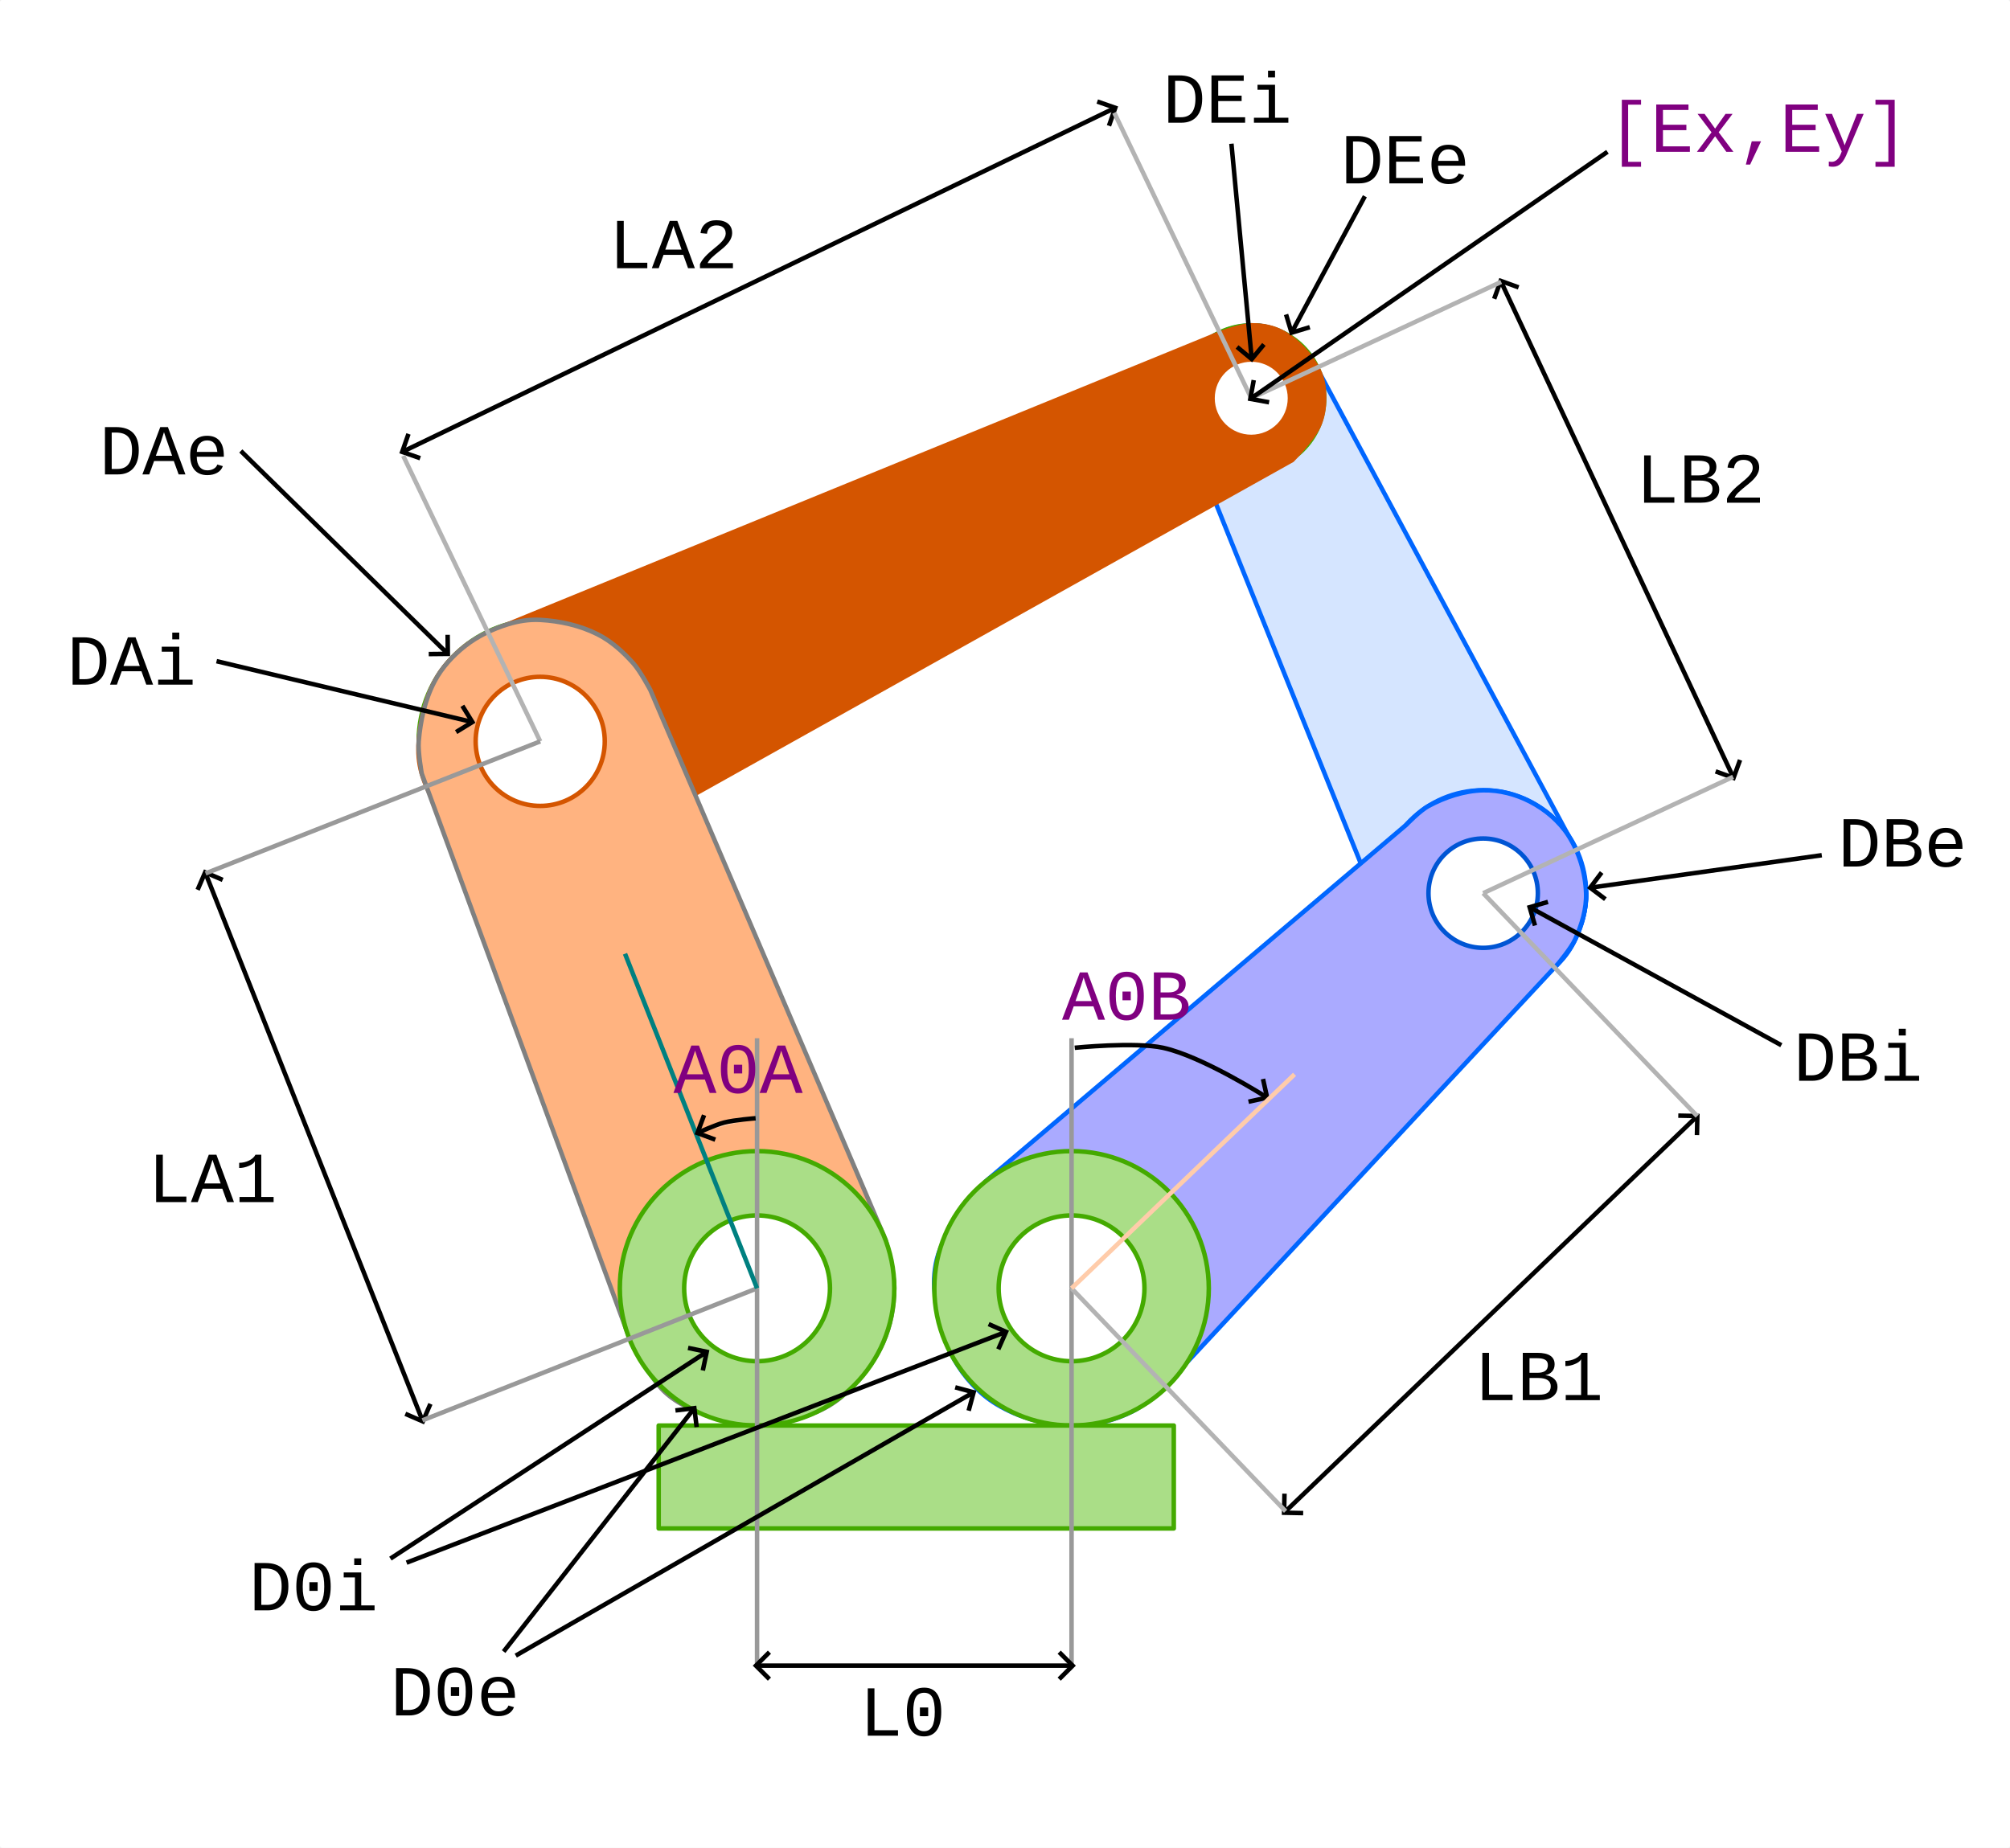
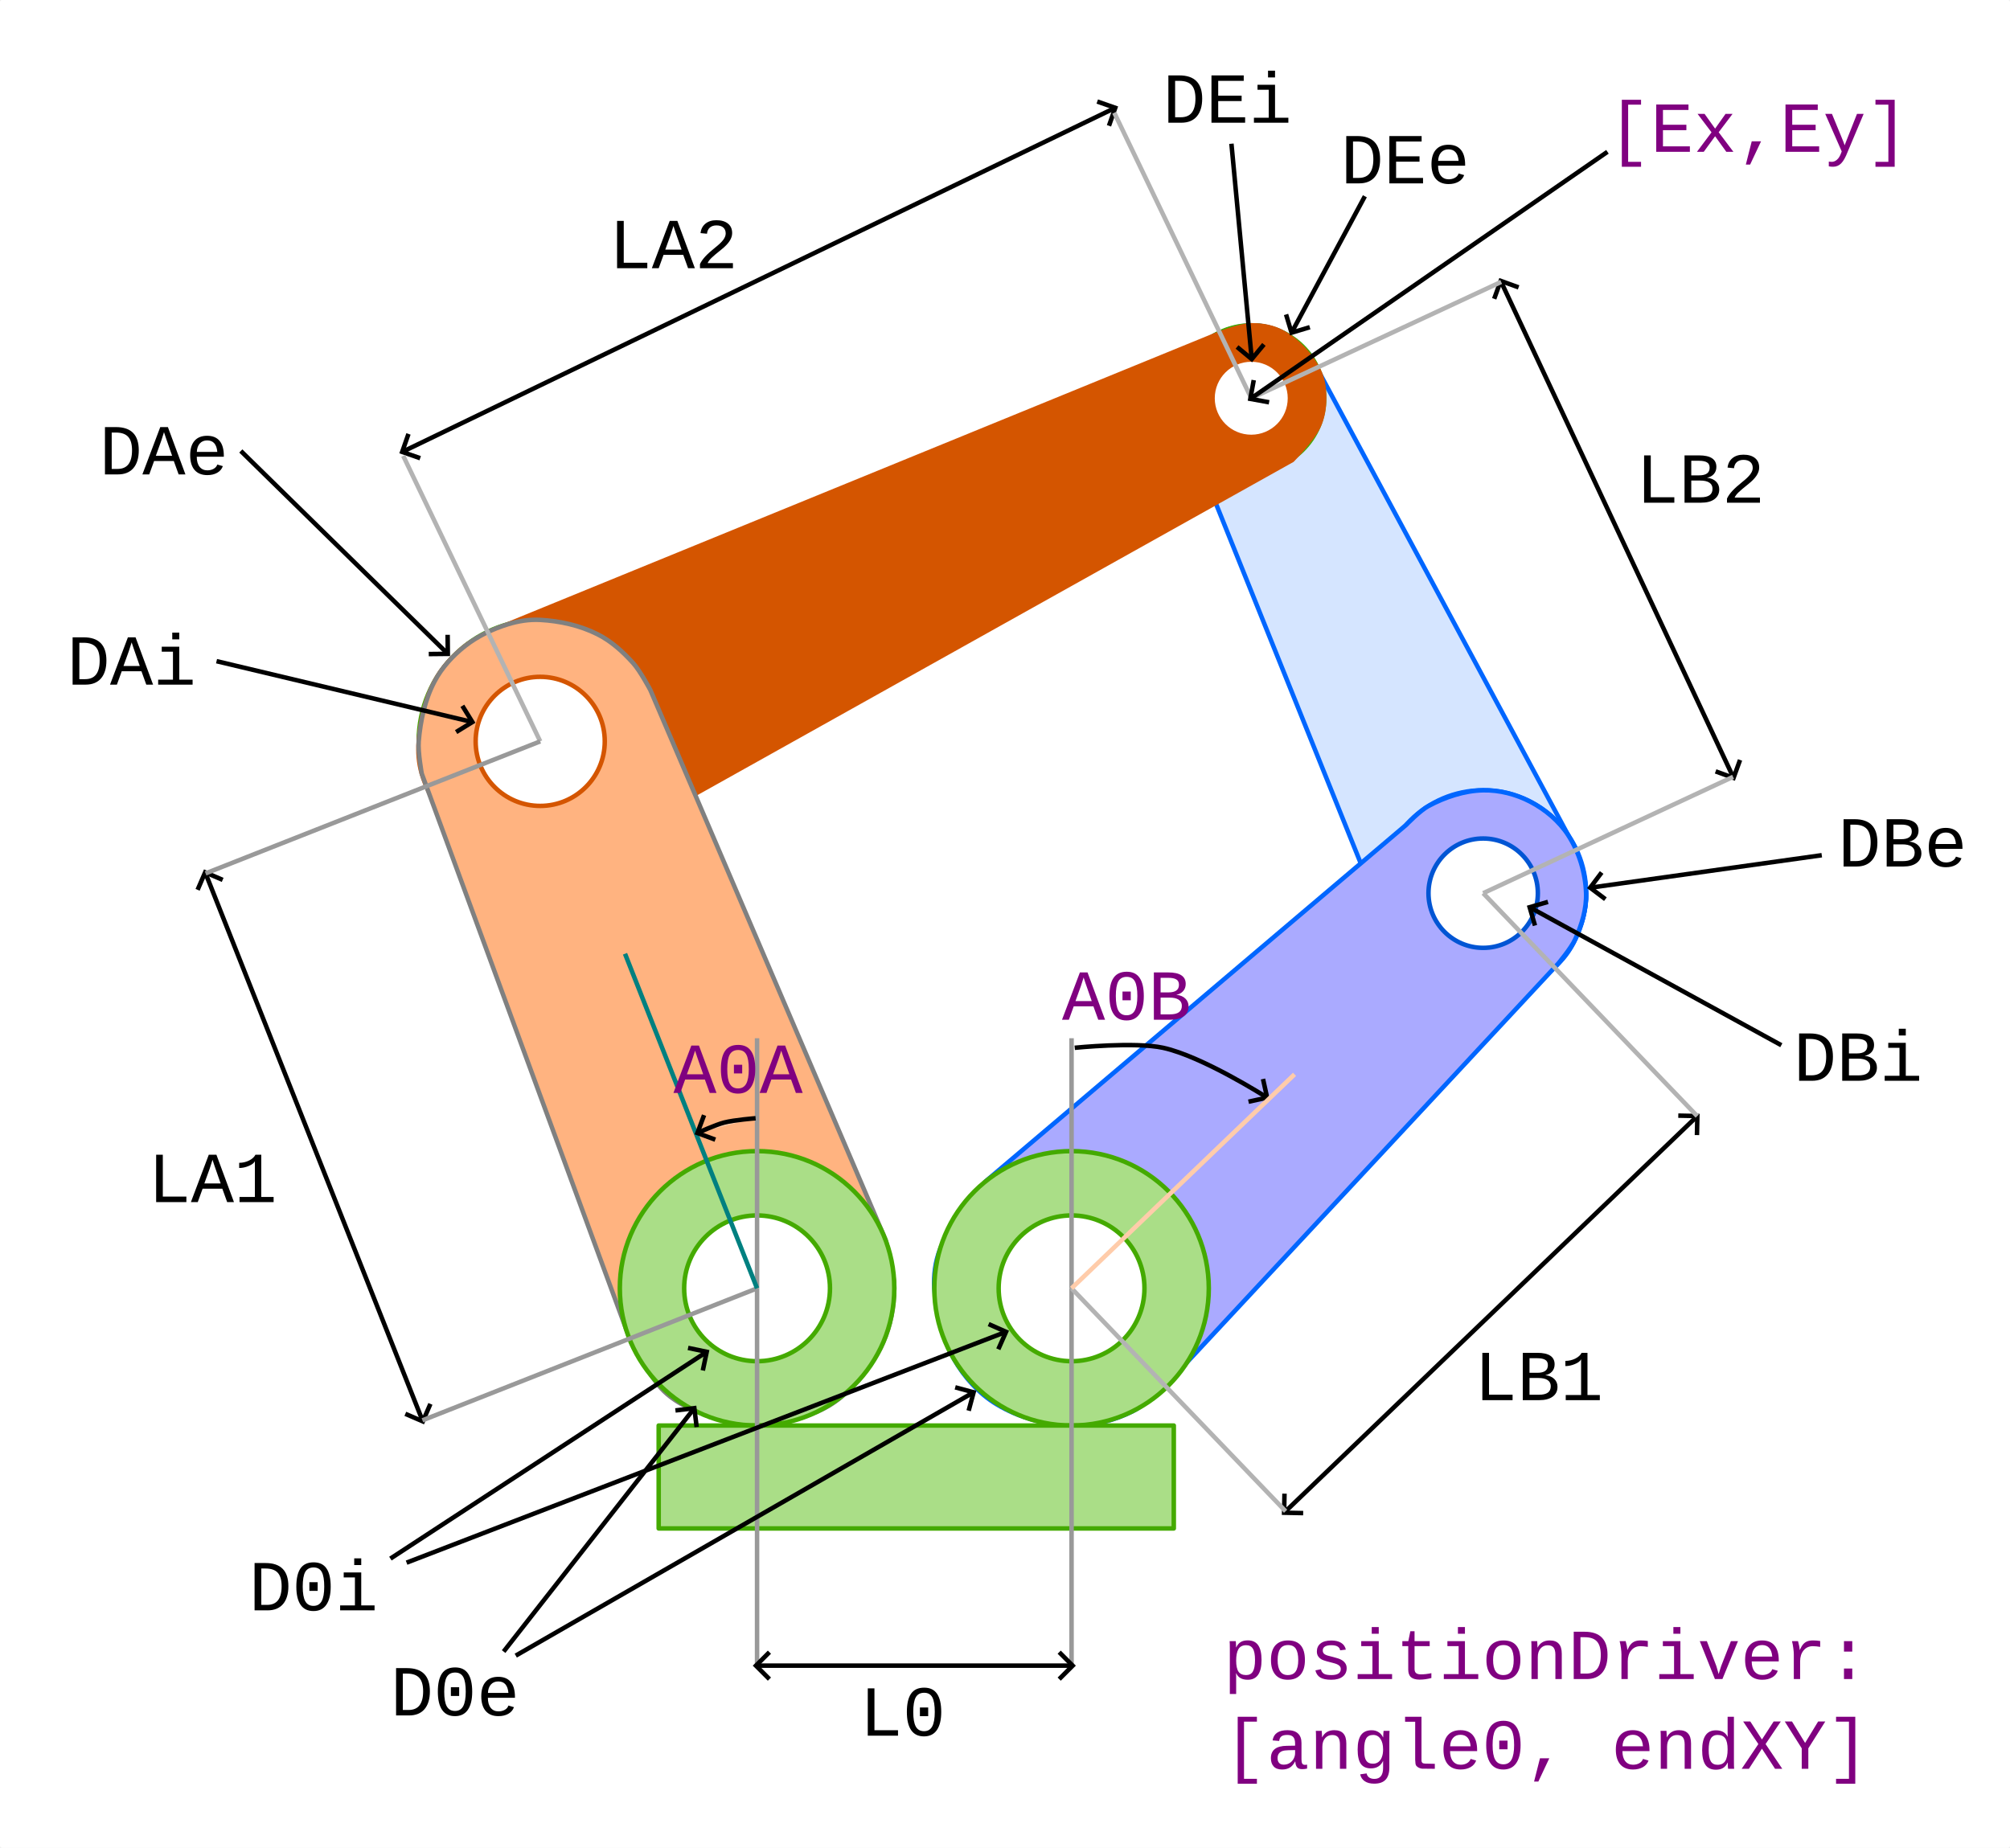
<svg xmlns="http://www.w3.org/2000/svg" width="447.874" height="411.835" viewBox="0 0 118.5 108.965" version="1.1" id="svg1">
  <defs id="defs1">
+     <rect x="335.155" y="453.18" width="194.606" height="53.156" id="rect3" />
    <rect x="444.621" y="108.565" width="108.565" height="33.715" id="rect41" />
    <rect x="273.89" y="628.867" width="87.393" height="48.652" id="rect40" />
    <rect x="298.216" y="528.861" width="119.827" height="63.968" id="rect39" />
    <rect x="454.081" y="464.893" width="82.888" height="56.76" id="rect38" />
    <rect x="313.532" y="504.535" width="116.223" height="72.977" id="rect37" />
    <rect x="487.417" y="453.18" width="79.284" height="44.147" id="rect34" />
    <rect x="422.548" y="502.733" width="93.699" height="69.374" id="rect33" />
    <rect x="161.271" y="506.337" width="75.68" height="35.137" id="rect31" />
    <rect x="97.303" y="511.742" width="106.313" height="53.156" id="rect29" />
    <rect x="304.523" y="566.701" width="83.789" height="63.067" id="rect28" />
    <rect x="126.134" y="572.106" width="108.115" height="75.68" id="rect27" />
    <rect x="363.085" y="582.918" width="90.996" height="53.156" id="rect26" />
    <rect x="213.526" y="604.541" width="99.105" height="74.779" id="rect25" />
    <rect x="206.319" y="580.215" width="116.223" height="65.77" id="rect24" />
    <rect x="314.433" y="545.078" width="90.095" height="68.473" id="rect23" />
    <rect x="235.149" y="509.94" width="90.095" height="42.345" id="rect22" />
    <marker style="overflow:visible" id="ArrowWide" refX="0" refY="0" orient="auto-start-reverse" markerWidth="1" markerHeight="1" viewBox="0 0 1 1" preserveAspectRatio="xMidYMid">
      <path style="fill:none;stroke:context-stroke;stroke-width:1;stroke-linecap:butt" d="M 3,-3 0,0 3,3" transform="rotate(180,0.125,0)" id="path20" />
    </marker>
  </defs>
  <g id="layer1" transform="translate(-16.55414,-24.65899)">
    <rect style="fill:#ffffff;stroke:#ffffff;stroke-width:0.265;stroke-linejoin:round" id="rect42" width="118.235" height="108.7" x="16.686" y="24.791" />
    <path style="fill:#d5e5ff;stroke:#0066ff;stroke-width:0.265;stroke-linejoin:round" d="m 98.618,80.14 c 0,0 1.175,1.751 2.022,2.339 0.623,0.433 1.383,0.68 2.133,0.793 1.028,0.155 2.124,0.14 3.114,-0.178 0.939,-0.301 1.787,-0.899 2.501,-1.578 0.436,-0.415 0.791,-0.928 1.037,-1.476 0.38,-0.847 0.671,-1.783 0.639,-2.711 -0.04,-1.19 -1.051,-3.414 -1.051,-3.414 L 93.78,45.589 c 0,0 -0.968,-1.01 -1.582,-1.314 -0.575,-0.285 -1.235,-0.445 -1.876,-0.431 -0.764,0.017 -1.543,0.237 -2.209,0.611 -0.54,0.303 -1.029,0.745 -1.356,1.271 -0.444,0.715 -0.659,1.578 -0.733,2.416 -0.03,0.335 0.118,1.001 0.118,1.001 z" id="path14" />
    <circle style="fill:#aade87;stroke:#0066ff;stroke-width:0.265;stroke-linejoin:round" id="path1-3-6" cx="103.995" cy="77.328" r="6.068" />
    <path style="fill:#aaaaff;stroke:#0066ff;stroke-width:0.265;stroke-linejoin:round" d="M 85.887,105.686 108.387,81.516 c 0,0 0.791,-0.928 1.037,-1.476 0.38,-0.847 0.671,-1.783 0.639,-2.711 -0.04,-1.19 -0.406,-2.413 -1.051,-3.414 -0.542,-0.841 -1.362,-1.525 -2.25,-1.987 -0.842,-0.438 -1.819,-0.688 -2.767,-0.668 -1.119,0.024 -2.239,0.4 -3.226,0.928 -0.507,0.271 -1.316,1.115 -1.316,1.115 L 74.663,94.32 c 0,0 -2.121,2.525 -2.7,4.037 -0.274,0.715 -0.375,1.509 -0.326,2.273 0.093,1.442 0.451,2.917 1.161,4.176 0.597,1.058 1.462,2.02 2.499,2.651 1.312,0.798 2.895,1.229 4.431,1.264 1.239,0.029 2.514,-0.292 3.618,-0.854 0.995,-0.506 2.541,-2.18 2.541,-2.18 z" id="path17" />
    <circle style="fill:#aade87;stroke:#44aa00;stroke-width:0.265;stroke-linejoin:round" id="path1-3-6-2" cx="90.322" cy="48.142" r="4.298" />
    <circle style="fill:#aade87;stroke:#44aa00;stroke-width:0.265;stroke-linejoin:round" id="path1-3-6-0" cx="48.402" cy="68.376" r="7.164" />
    <path style="fill:#d45500;stroke:#d45500;stroke-width:0.265;stroke-linejoin:round" d="M 46.485,61.474 88.113,44.455 c 0,0 1.445,-0.594 2.209,-0.611 0.641,-0.014 1.319,0.112 1.876,0.431 0.88,0.503 1.624,1.309 2.09,2.209 0.259,0.501 0.332,1.094 0.333,1.658 9.46e-4,0.554 -0.092,1.126 -0.321,1.631 -0.352,0.773 -1.561,2.015 -1.561,2.015 l -40.397,22.586 c 0,0 -2.57,1.123 -3.938,1.166 -1.068,0.033 -2.166,-0.244 -3.124,-0.717 -1.023,-0.506 -1.919,-1.298 -2.635,-2.186 -0.557,-0.691 -0.976,-1.511 -1.226,-2.362 -0.179,-0.61 -0.231,-1.265 -0.178,-1.898 0.101,-1.218 0.367,-2.463 0.938,-3.543 0.432,-0.818 1.088,-1.528 1.818,-2.098 0.734,-0.573 2.491,-1.261 2.491,-1.261 z" id="path11" />
    <path style="fill:#ffb380;stroke:#808080;stroke-width:0.265;stroke-linejoin:round" d="m 41.417,70.274 c 0,0 -0.231,-1.265 -0.178,-1.898 0.101,-1.218 0.367,-2.463 0.938,-3.543 0.432,-0.818 1.088,-1.528 1.818,-2.098 0.734,-0.573 1.602,-0.985 2.491,-1.261 0.616,-0.192 1.273,-0.297 1.918,-0.261 1.156,0.063 2.335,0.325 3.371,0.843 0.812,0.406 1.511,1.038 2.116,1.715 0.415,0.464 1.004,1.575 1.004,1.575 L 68.764,97.767 c 0,0 0.527,1.893 0.514,2.862 -0.015,1.099 -0.22,2.227 -0.672,3.229 -0.509,1.128 -1.319,2.127 -2.222,2.973 -0.478,0.447 -1.045,0.813 -1.647,1.069 -1.118,0.474 -2.335,0.827 -3.549,0.82 -1.277,-0.008 -2.546,-0.408 -3.722,-0.907 -0.641,-0.272 -1.266,-0.632 -1.766,-1.116 -0.821,-0.793 -1.926,-2.83 -1.926,-2.83 z" id="path8" />
    <circle style="fill:#aade87;stroke:#44aa00;stroke-width:0.265;stroke-linejoin:round" id="path1" cx="61.187" cy="100.629" r="8.091" />
    <circle style="fill:#aade87;stroke:#44aa00;stroke-width:0.265;stroke-linejoin:round" id="path1-3" cx="79.728" cy="100.629" r="8.091" />
    <rect style="fill:#aade87;stroke:#44aa00;stroke-width:0.265;stroke-linejoin:round" id="rect2" width="30.368" height="6.068" x="55.387" y="108.72" />
    <circle style="fill:#ffffff;stroke:#44aa00;stroke-width:0.265;stroke-linejoin:round" id="path1-3-1" cx="61.187" cy="100.629" r="4.298" />
    <circle style="fill:#ffffff;stroke:#44aa00;stroke-width:0.265;stroke-linejoin:round" id="path1-3-1-3" cx="79.728" cy="100.629" r="4.298" />
    <circle style="fill:#ffffff;stroke:#0055d4;stroke-width:0.265;stroke-linejoin:round" id="path1-3-1-3-1" cx="103.995" cy="77.328" r="3.224" />
    <circle style="fill:#ffffff;stroke:#d45500;stroke-width:0.265;stroke-linejoin:round" id="path1-3-1-3-1-28" cx="90.322" cy="48.142" r="2.283" />
    <path style="fill:#ffffff;stroke:#000000;stroke-width:0.265;stroke-linejoin:round;marker-start:url(#ArrowWide);marker-end:url(#ArrowWide)" d="M 28.674,76.16 41.458,108.414" id="path2" />
    <path style="fill:#ffffff;stroke:#000000;stroke-width:0.265;stroke-linejoin:round;marker-start:url(#ArrowWide);marker-end:url(#ArrowWide)" d="M 105.055,41.282 118.728,70.469" id="path3" />
    <path style="fill:#ffffff;stroke:#000000;stroke-width:0.265;stroke-linejoin:round;marker-start:url(#ArrowWide);marker-end:url(#ArrowWide)" d="M 92.307,113.815 116.574,90.514" id="path4" />
    <path style="fill:#ffffff;stroke:#000000;stroke-width:0.265;stroke-linejoin:round;marker-start:url(#ArrowWide);marker-end:url(#ArrowWide)" d="M 40.325,51.279 82.245,31.045" id="path5" />
    <circle style="fill:#ffffff;stroke:#d45500;stroke-width:0.265;stroke-linejoin:round" id="path1-3-1-3-1-2" cx="48.402" cy="68.376" r="3.806" />
    <path style="fill:#999999;stroke:#999999;stroke-width:0.265;stroke-linejoin:round" d="m 61.187,100.629 v 22.25" id="path18" />
    <path style="fill:#999999;stroke:#999999;stroke-width:0.265;stroke-linejoin:round" d="m 79.728,100.629 v 22.25" id="path18-1" />
    <path style="fill:#999999;stroke:#999999;stroke-width:0.265;stroke-linejoin:round" d="M 79.728,85.881 V 100.629" id="path18-1-4" />
    <path style="fill:#999999;stroke:#000000;stroke-width:0.265;stroke-linejoin:round;marker-start:url(#ArrowWide);marker-end:url(#ArrowWide)" d="m 61.187,122.879 18.541,-1e-5" id="path19" />
    <path style="fill:#ffffff;stroke:#b3b3b3;stroke-width:0.265;stroke-linejoin:round" d="m 79.728,100.629 12.619,13.146" id="path4-9" />
    <path style="fill:#ffffff;stroke:#b3b3b3;stroke-width:0.265;stroke-linejoin:round" d="m 103.995,77.328 12.619,13.146" id="path4-9-5" />
    <path style="fill:#ffffff;stroke:#b3b3b3;stroke-width:0.265;stroke-linejoin:round" d="m 103.995,77.328 14.733,-6.86" id="path3-0" />
    <path style="fill:#ffffff;stroke:#b3b3b3;stroke-width:0.265;stroke-linejoin:round" d="m 90.322,48.142 14.733,-6.86" id="path3-0-6" />
    <path style="fill:#ffffff;stroke:#b3b3b3;stroke-width:0.265;stroke-linejoin:round" d="M 90.322,48.142 82.247,31.307" id="path5-7" />
    <path style="fill:#ffffff;stroke:#b3b3b3;stroke-width:0.265;stroke-linejoin:round" d="M 48.402,68.376 40.327,51.541" id="path5-7-3" />
    <path style="fill:#ffffff;stroke:#999999;stroke-width:0.265;stroke-linejoin:round" d="m 41.458,108.414 19.729,-7.784" id="path2-5" />
    <path style="fill:#ffffff;stroke:#999999;stroke-width:0.265;stroke-linejoin:round" d="M 28.674,76.16 48.402,68.376" id="path2-5-3" />
    <path style="fill:none;stroke:#000000;stroke-width:0.265;stroke-linejoin:round;marker-end:url(#ArrowWide)" d="m 79.915,86.445 c 0,0 3.543,-0.361 5.206,0 2.322,0.505 6.081,2.902 6.081,2.902" id="path21" />
    <path style="fill:#ffffff;stroke:#ffccaa;stroke-width:0.265;stroke-linejoin:round" d="M 79.728,100.629 92.874,88.01" id="path4-9-8" />
    <path style="fill:#999999;stroke:#999999;stroke-width:0.265;stroke-linejoin:round" d="m 61.187,85.881 v 14.749" id="path18-1-4-8" />
    <path style="fill:#ffccaa;stroke:#008080;stroke-width:0.265;stroke-linejoin:round" d="m 53.402,80.9 7.784,19.729" id="path2-5-4" />
    <path style="fill:#ffccaa;stroke:#000000;stroke-width:0.265;stroke-linejoin:round;marker-end:url(#ArrowWide)" d="m 61.102,90.6 c 0,0 -1.25,0.097 -1.854,0.253 -0.525,0.136 -1.517,0.59 -1.517,0.59" id="path22" />
    <text xml:space="preserve" transform="matrix(0.2645833,0,0,0.2645833,5.005931,-11.68051)" id="text22" style="font-size:16px;line-height:normal;font-family:'Liberation Mono';-inkscape-font-specification:'Liberation Mono';text-decoration-color:#000000;white-space:pre;shape-inside:url(#rect22);fill:#000000;stroke-width:1;-inkscape-stroke:none;stop-color:#000000">
      <tspan x="235.148" y="524.178" id="tspan1">L0</tspan>
    </text>
    <text xml:space="preserve" transform="matrix(0.2645833,0,0,0.2645833,-57.92577,-52.44308)" id="text23" style="font-size:16px;line-height:normal;font-family:'Liberation Mono';-inkscape-font-specification:'Liberation Mono';text-decoration-color:#000000;white-space:pre;shape-inside:url(#rect23);fill:#000000;stroke-width:1;-inkscape-stroke:none;stop-color:#000000">
      <tspan x="314.434" y="559.315" id="tspan2">LA1</tspan>
    </text>
    <text xml:space="preserve" transform="matrix(0.2645833,0,0,0.2645833,-2.145399,-116.805)" id="text24" style="font-size:16px;line-height:normal;font-family:'Liberation Mono';-inkscape-font-specification:'Liberation Mono';text-decoration-color:#000000;white-space:pre;shape-inside:url(#rect24);fill:#000000;stroke-width:1;-inkscape-stroke:none;stop-color:#000000">
      <tspan x="206.318" y="594.451" id="tspan3">LA2</tspan>
    </text>
    <text xml:space="preserve" transform="matrix(0.2645833,0,0,0.2645833,46.9604,-56.4955)" id="text25" style="font-size:16px;line-height:normal;font-family:'Liberation Mono';-inkscape-font-specification:'Liberation Mono';text-decoration-color:#000000;white-space:pre;shape-inside:url(#rect25);fill:#000000;stroke-width:1;-inkscape-stroke:none;stop-color:#000000">
      <tspan x="213.525" y="618.777" id="tspan4">LB1</tspan>
    </text>
    <text xml:space="preserve" transform="matrix(0.2645833,0,0,0.2645833,16.92481,-103.6943)" id="text26" style="font-size:16px;line-height:normal;font-family:'Liberation Mono';-inkscape-font-specification:'Liberation Mono';text-decoration-color:#000000;white-space:pre;shape-inside:url(#rect26);fill:#000000;stroke-width:1;-inkscape-stroke:none;stop-color:#000000">
      <tspan x="363.084" y="597.154" id="tspan5">LB2</tspan>
    </text>
    <text xml:space="preserve" transform="matrix(0.2645833,0,0,0.2645833,45.79247,-70.34509)" id="text27" style="font-size:16px;line-height:normal;font-family:'Liberation Mono';-inkscape-font-specification:'Liberation Mono';text-decoration-color:#000000;white-space:pre;shape-inside:url(#rect27);fill:#800080;stroke-width:1;-inkscape-stroke:none;stop-color:#000000">
      <tspan x="126.133" y="586.342" id="tspan6">A0B</tspan>
    </text>
    <text xml:space="preserve" transform="matrix(0.2645833,0,0,0.2645833,-24.31452,-64.60035)" id="text28" style="font-size:16px;line-height:normal;font-family:'Liberation Mono';-inkscape-font-specification:'Liberation Mono';text-decoration-color:#000000;white-space:pre;shape-inside:url(#rect28);fill:#800080;stroke-width:1;-inkscape-stroke:none;stop-color:#000000">
      <tspan x="304.523" y="580.938" id="tspan7">A0A</tspan>
    </text>
    <path style="fill:#ffccaa;stroke:#000000;stroke-width:0.265;stroke-linejoin:round;marker-start:url(#ArrowWide)" d="M 58.164,104.409 39.571,116.567" id="path28" />
    <path style="fill:#ffccaa;stroke:#000000;stroke-width:0.265;stroke-linejoin:round;marker-start:url(#ArrowWide)" d="m 75.804,103.218 -35.28,13.588" id="path29" />
    <text xml:space="preserve" transform="matrix(0.2645833,0,0,0.2645833,5.482686,-19.54697)" id="text29" style="font-size:16px;line-height:normal;font-family:'Liberation Mono';-inkscape-font-specification:'Liberation Mono';text-decoration-color:#000000;white-space:pre;shape-inside:url(#rect29);fill:#000000;stroke-width:1;-inkscape-stroke:none;stop-color:#000000">
      <tspan x="97.303" y="525.979" id="tspan8">D0i</tspan>
    </text>
    <path style="fill:#ffccaa;stroke:#000000;stroke-width:0.265;stroke-linejoin:round;marker-start:url(#ArrowWide)" d="m 57.449,107.747 -11.204,14.303" id="path30" />
    <path style="fill:#ffccaa;stroke:#000000;stroke-width:0.265;stroke-linejoin:round;marker-start:url(#ArrowWide)" d="M 73.897,106.793 46.96,122.288" id="path31" />
    <text xml:space="preserve" transform="matrix(0.2645833,0,0,0.2645833,-3.098909,-11.91888)" id="text31" style="font-size:16px;line-height:normal;font-family:'Liberation Mono';-inkscape-font-specification:'Liberation Mono';text-decoration-color:#000000;white-space:pre;shape-inside:url(#rect31);fill:#000000;stroke-width:1;-inkscape-stroke:none;stop-color:#000000">
      <tspan x="161.271" y="520.572" id="tspan9">D0e</tspan>
    </text>
    <path style="fill:#ffccaa;stroke:#000000;stroke-width:0.265;stroke-linejoin:round;marker-start:url(#ArrowWide)" d="M 106.793,78.188 121.573,86.293" id="path32" />
    <path style="fill:#ffccaa;stroke:#000000;stroke-width:0.265;stroke-linejoin:round;marker-start:url(#ArrowWide)" d="m 110.369,76.996 13.588,-1.907" id="path33" />
    <text xml:space="preserve" transform="matrix(0.2645833,0,0,0.2645833,10.48862,-48.39066)" id="text33" style="font-size:16px;line-height:normal;font-family:'Liberation Mono';-inkscape-font-specification:'Liberation Mono';text-decoration-color:#000000;white-space:pre;shape-inside:url(#rect33);fill:#000000;stroke-width:1;-inkscape-stroke:none;stop-color:#000000">
      <tspan x="422.547" y="516.969" id="tspan10">DBi</tspan>
    </text>
    <text xml:space="preserve" transform="matrix(0.2645833,0,0,0.2645833,-4.05242,-47.91391)" id="text34" style="font-size:16px;line-height:normal;font-family:'Liberation Mono';-inkscape-font-specification:'Liberation Mono';text-decoration-color:#000000;white-space:pre;shape-inside:url(#rect34);fill:#000000;stroke-width:1;-inkscape-stroke:none;stop-color:#000000">
      <tspan x="487.416" y="467.416" id="tspan11">DBe</tspan>
    </text>
    <path style="fill:#ffccaa;stroke:#000000;stroke-width:0.265;stroke-linejoin:round;marker-start:url(#ArrowWide)" d="M 42.908,63.17 30.751,51.251" id="path34" />
    <path style="fill:#ffccaa;stroke:#000000;stroke-width:0.265;stroke-linejoin:round;marker-start:url(#ArrowWide)" d="M 44.338,67.222 29.32,63.647" id="path35" />
    <path style="fill:#ffccaa;stroke:#000000;stroke-width:0.265;stroke-linejoin:round;marker-start:url(#ArrowWide)" d="M 90.345,45.769 89.153,33.134" id="path36" />
    <path style="fill:#ffccaa;stroke:#000000;stroke-width:0.265;stroke-linejoin:round;marker-start:url(#ArrowWide)" d="M 92.729,44.219 97.02,36.233" id="path37" />
    <text xml:space="preserve" transform="matrix(0.2645833,0,0,0.2645833,-62.45495,-72.22843)" id="text37" style="font-size:16px;line-height:normal;font-family:'Liberation Mono';-inkscape-font-specification:'Liberation Mono';text-decoration-color:#000000;white-space:pre;shape-inside:url(#rect37);fill:#000000;stroke-width:1;-inkscape-stroke:none;stop-color:#000000">
      <tspan x="313.533" y="518.772" id="tspan12">DAi</tspan>
    </text>
    <text xml:space="preserve" transform="matrix(0.2645833,0,0,0.2645833,-97.73484,-74.13545)" id="text38" style="font-size:16px;line-height:normal;font-family:'Liberation Mono';-inkscape-font-specification:'Liberation Mono';text-decoration-color:#000000;white-space:pre;shape-inside:url(#rect38);fill:#000000;stroke-width:1;-inkscape-stroke:none;stop-color:#000000">
      <tspan x="454.082" y="479.129" id="tspan13">DAe</tspan>
    </text>
    <text xml:space="preserve" transform="matrix(0.2645833,0,0,0.2645833,6.197819,-111.7991)" id="text39" style="font-size:16px;line-height:normal;font-family:'Liberation Mono';-inkscape-font-specification:'Liberation Mono';text-decoration-color:#000000;white-space:pre;shape-inside:url(#rect39);fill:#000000;stroke-width:1;-inkscape-stroke:none;stop-color:#000000">
      <tspan x="298.217" y="543.098" id="tspan14">DEi</tspan>
    </text>
    <text xml:space="preserve" transform="matrix(0.2645833,0,0,0.2645833,23.12263,-134.6834)" id="text40" style="font-size:16px;line-height:normal;font-family:'Liberation Mono';-inkscape-font-specification:'Liberation Mono';text-decoration-color:#000000;white-space:pre;shape-inside:url(#rect40);fill:#000000;stroke-width:1;-inkscape-stroke:none;stop-color:#000000">
      <tspan x="273.891" y="643.104" id="tspan15">DEe</tspan>
    </text>
    <path style="fill:#ffccaa;stroke:#000000;stroke-width:0.265;stroke-linejoin:round;marker-start:url(#ArrowWide)" d="M 90.322,48.142 111.322,33.611" id="path40" />
    <text xml:space="preserve" transform="matrix(0.2645833,0,0,0.2645833,-6.31697,1.120178)" id="text41" style="font-size:16px;line-height:normal;font-family:'Liberation Mono';-inkscape-font-specification:'Liberation Mono';text-decoration-color:#000000;white-space:pre;shape-inside:url(#rect41);fill:#800080;stroke-width:1;-inkscape-stroke:none;stop-color:#000000">
      <tspan x="444.621" y="122.801" id="tspan16">[Ex,Ey]</tspan>
    </text>
+     <text xml:space="preserve" transform="scale(0.2645833)" id="text2" style="font-size:16px;line-height:normal;font-family:'Liberation Mono';-inkscape-font-specification:'Liberation Mono';text-decoration-color:#000000;white-space:pre;shape-inside:url(#rect3);fill:#800080;stroke-width:1;-inkscape-stroke:none;stop-color:#000000">
+       <tspan x="335.154" y="467.416" id="tspan17">positionDriver:
+ </tspan>
+       <tspan x="335.154" y="487.416" id="tspan19">[angle0, endXY]</tspan>
+     </text>
  </g>
</svg>
